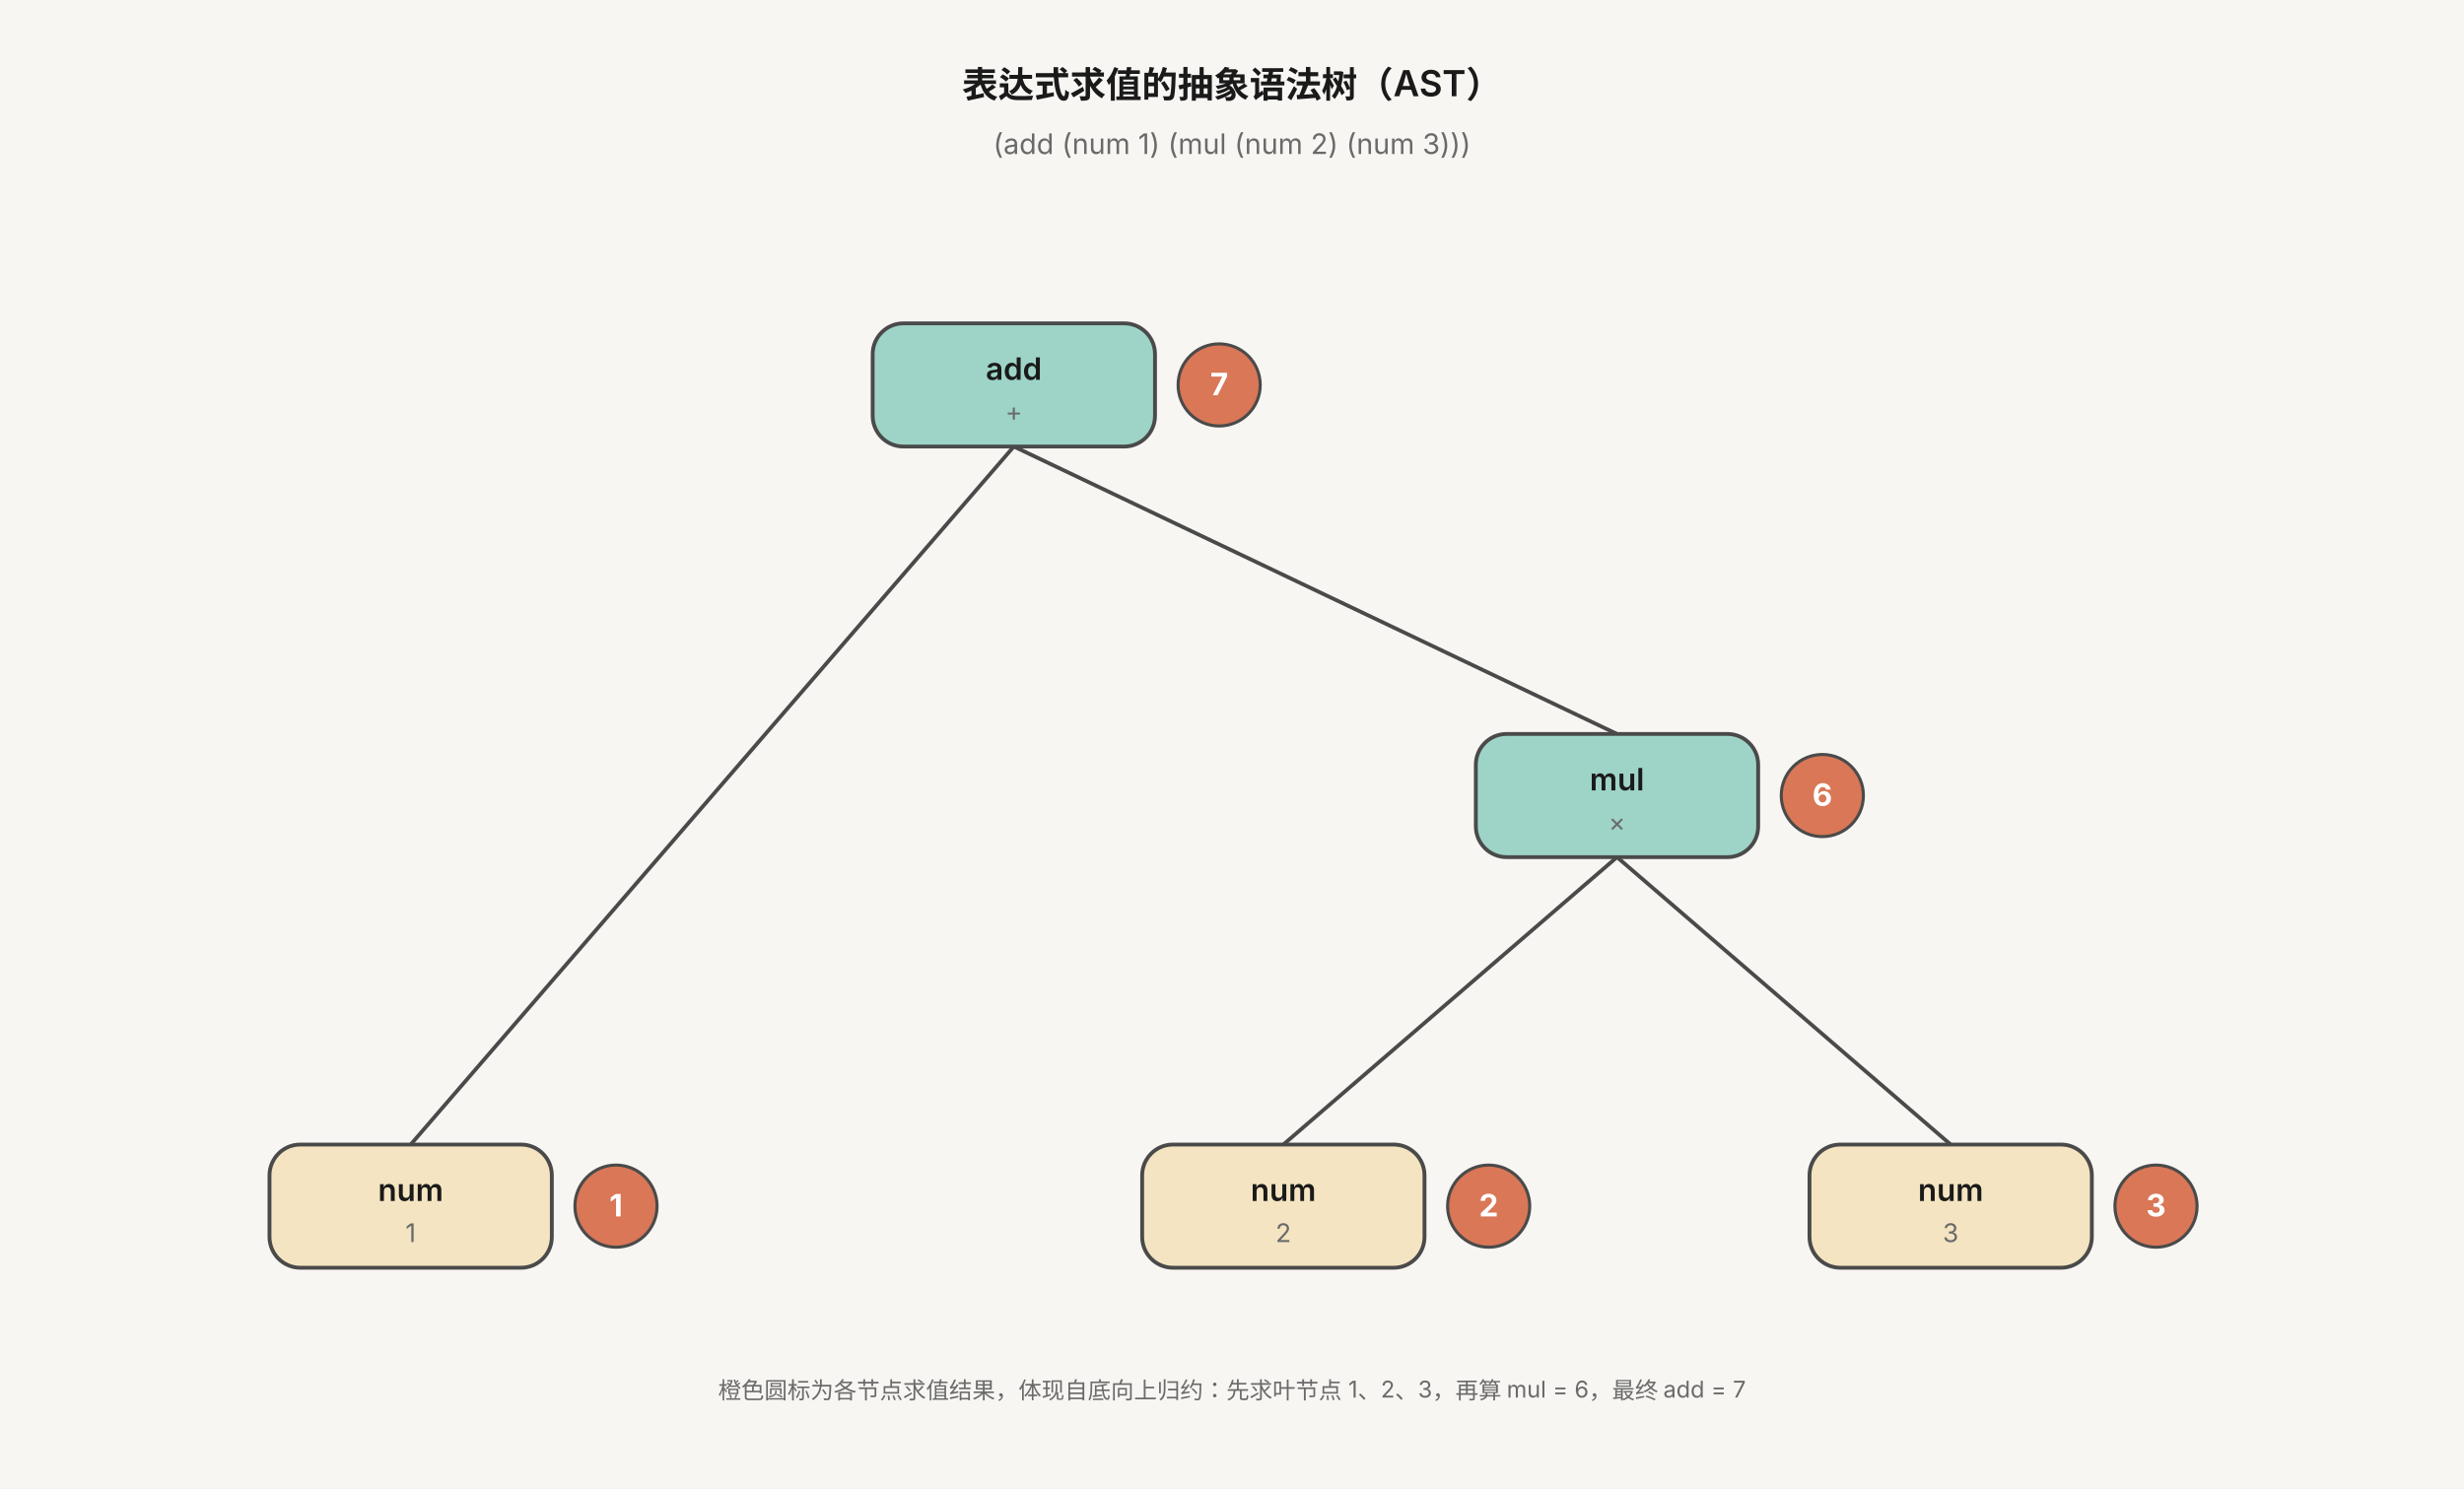
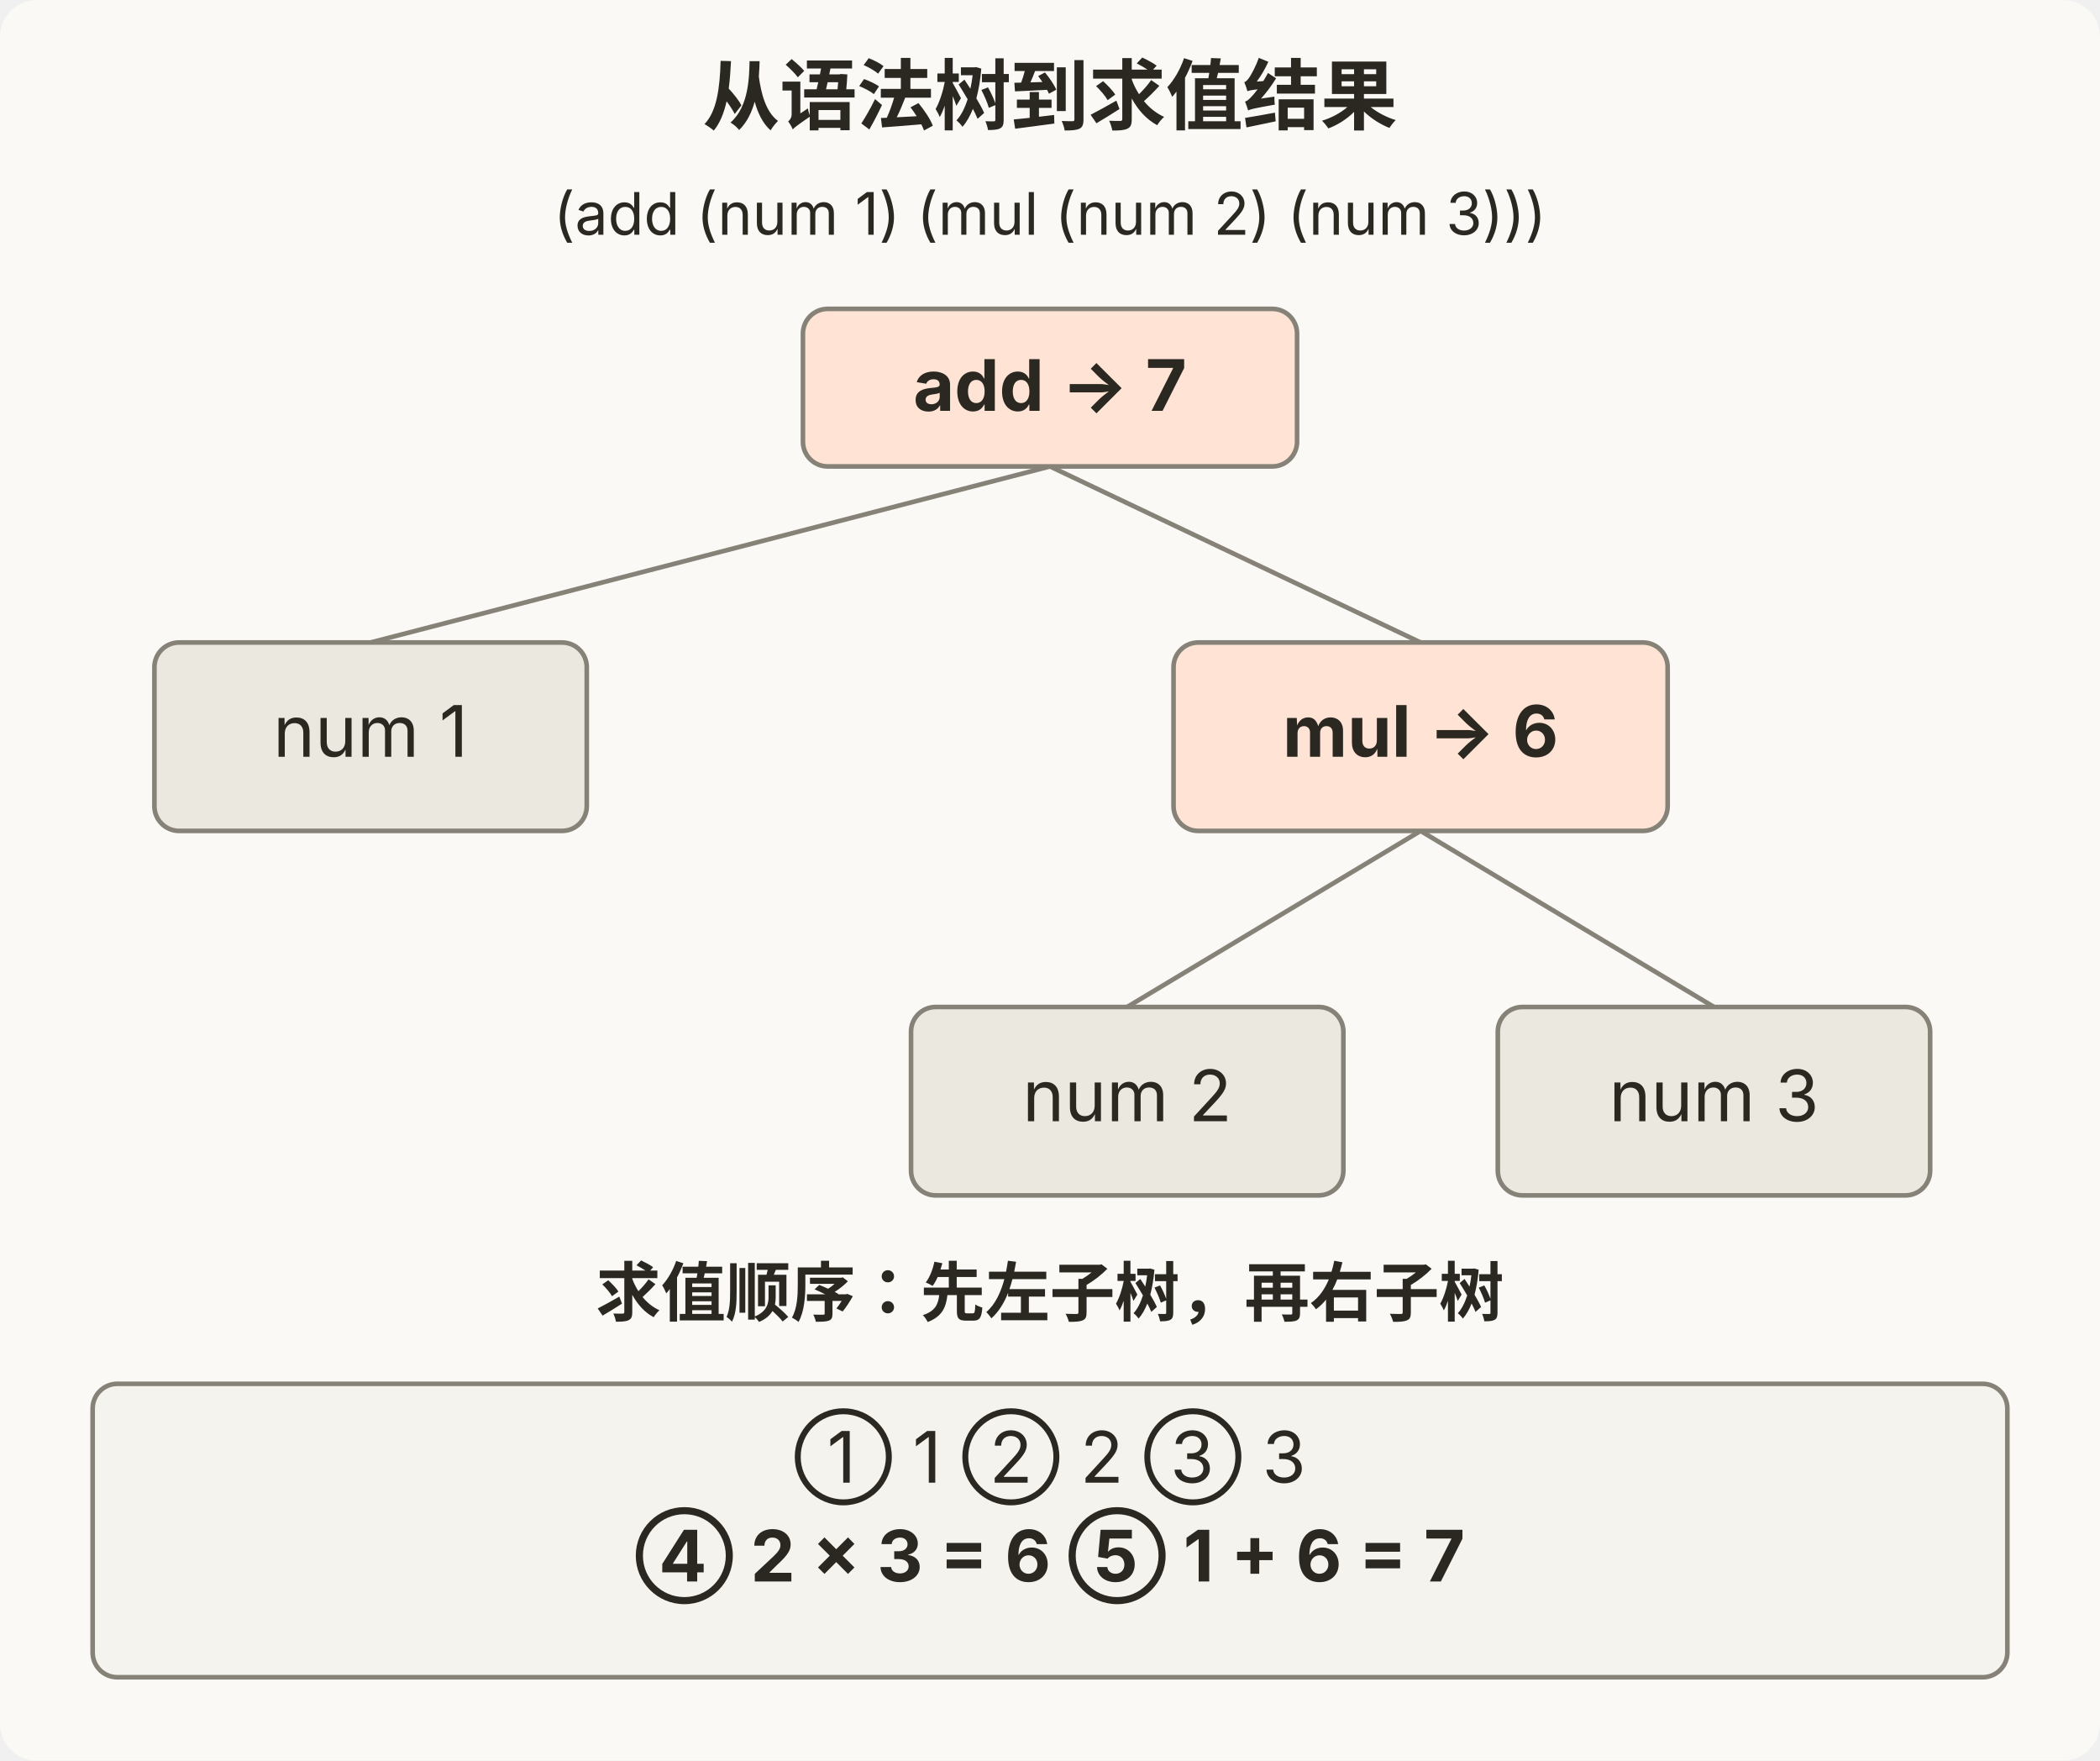
- <svg xmlns="http://www.w3.org/2000/svg" viewBox="0 0 960 580" font-family="&quot;PingFang SC&quot;, &quot;Microsoft YaHei&quot;, -apple-system, BlinkMacSystemFont, &quot;Segoe UI&quot;, sans-serif">
-   <rect x="0" y="0" width="960" height="580" fill="#f8f6f3" />
-   <text x="480" y="38" text-anchor="middle" font-size="14" font-weight="600" fill="#1a1a1a">表达式求值的抽象语法树（AST）</text>
-   <text x="480" y="60" text-anchor="middle" font-size="11" fill="#6a6a6a">(add (num 1) (mul (num 2) (num 3)))</text>
-   <g stroke="#4a4a4a" stroke-width="1.5" fill="none">
-     <line x1="395" y1="174" x2="630" y2="286" />
-     <line x1="395" y1="174" x2="160" y2="446" />
-     <line x1="630" y1="334" x2="500" y2="446" />
-     <line x1="630" y1="334" x2="760" y2="446" />
+ <svg xmlns="http://www.w3.org/2000/svg" viewBox="0 0 680 570" role="img" aria-labelledby="t d">
+   <defs>
+     <marker id="a" viewBox="0 0 10 10" refX="9" refY="5" markerWidth="6" markerHeight="6" orient="auto">
+       <path d="M0 0L10 5L0 10Z" fill="#A8532D" />
+     </marker>
+   </defs>
+   <rect width="680" height="570" rx="12" fill="#FAF9F6" />
+   <g font-family="Inter, PingFang SC, Microsoft YaHei, system-ui, sans-serif" fill="#2A2820">
+     <text x="340" y="40" text-anchor="middle" font-size="25" font-weight="bold">从语法树到求值结果</text>
+     <text x="340" y="76" text-anchor="middle" font-size="19">(add (num 1) (mul (num 2) (num 3)))</text>
+     <path d="M340 151L120 208 M340 151L460 208 M460 269L365 326 M460 269L555 326" fill="none" stroke="#878278" stroke-width="1.5" />
+     <rect x="260" y="100" width="160" height="51" rx="8" fill="#FFE4D6" stroke="#878278" stroke-width="1.5" />
+     <text x="340" y="133" text-anchor="middle" font-size="23" font-weight="bold">add → 7</text>
+     <rect x="50" y="208" width="140" height="61" rx="8" fill="#EBE8E0" stroke="#878278" stroke-width="1.5" />
+     <text x="120" y="245" text-anchor="middle" font-size="23">num 1</text>
+     <rect x="380" y="208" width="160" height="61" rx="8" fill="#FFE4D6" stroke="#878278" stroke-width="1.5" />
+     <text x="460" y="245" text-anchor="middle" font-size="23" font-weight="bold">mul → 6</text>
+     <rect x="295" y="326" width="140" height="61" rx="8" fill="#EBE8E0" stroke="#878278" stroke-width="1.5" />
+     <text x="365" y="363" text-anchor="middle" font-size="23">num 2</text>
+     <rect x="485" y="326" width="140" height="61" rx="8" fill="#EBE8E0" stroke="#878278" stroke-width="1.5" />
+     <text x="555" y="363" text-anchor="middle" font-size="23">num 3</text>
+     <text x="340" y="426" text-anchor="middle" font-size="21" font-weight="bold">求值顺序：先左子树，再右子树</text>
+     <rect x="30" y="448" width="620" height="95" rx="8" fill="#F5F3EE" stroke="#878278" stroke-width="1.5" />
+     <text x="340" y="480" text-anchor="middle" font-size="23">① 1    ② 2    ③ 3</text>
+     <text x="340" y="512" text-anchor="middle" font-size="23" font-weight="bold">④ 2 × 3 = 6    ⑤ 1 + 6 = 7</text>
  </g>
-   <rect x="340" y="126" width="110" height="48" rx="12" fill="#9dd4c7" stroke="#4a4a4a" stroke-width="1.5" />
-   <text x="395" y="148" text-anchor="middle" font-size="12" font-weight="600" fill="#1a1a1a">add</text>
-   <text x="395" y="164" text-anchor="middle" font-size="10" fill="#6a6a6a">+</text>
-   <rect x="575" y="286" width="110" height="48" rx="12" fill="#9dd4c7" stroke="#4a4a4a" stroke-width="1.5" />
-   <text x="630" y="308" text-anchor="middle" font-size="12" font-weight="600" fill="#1a1a1a">mul</text>
-   <text x="630" y="324" text-anchor="middle" font-size="10" fill="#6a6a6a">×</text>
-   <rect x="105" y="446" width="110" height="48" rx="12" fill="#f4e4c1" stroke="#4a4a4a" stroke-width="1.5" />
-   <text x="160" y="468" text-anchor="middle" font-size="12" font-weight="600" fill="#1a1a1a">num</text>
-   <text x="160" y="484" text-anchor="middle" font-size="10" fill="#6a6a6a">1</text>
-   <rect x="445" y="446" width="110" height="48" rx="12" fill="#f4e4c1" stroke="#4a4a4a" stroke-width="1.5" />
-   <text x="500" y="468" text-anchor="middle" font-size="12" font-weight="600" fill="#1a1a1a">num</text>
-   <text x="500" y="484" text-anchor="middle" font-size="10" fill="#6a6a6a">2</text>
-   <rect x="705" y="446" width="110" height="48" rx="12" fill="#f4e4c1" stroke="#4a4a4a" stroke-width="1.5" />
-   <text x="760" y="468" text-anchor="middle" font-size="12" font-weight="600" fill="#1a1a1a">num</text>
-   <text x="760" y="484" text-anchor="middle" font-size="10" fill="#6a6a6a">3</text>
-   <g>
-     <circle cx="475" cy="150" r="16" fill="#d97757" stroke="#4a4a4a" stroke-width="1.2" />
-     <text x="475" y="154" text-anchor="middle" font-size="12" font-weight="700" fill="#ffffff">7</text>
-     <circle cx="710" cy="310" r="16" fill="#d97757" stroke="#4a4a4a" stroke-width="1.2" />
-     <text x="710" y="314" text-anchor="middle" font-size="12" font-weight="700" fill="#ffffff">6</text>
-     <circle cx="240" cy="470" r="16" fill="#d97757" stroke="#4a4a4a" stroke-width="1.2" />
-     <text x="240" y="474" text-anchor="middle" font-size="12" font-weight="700" fill="#ffffff">1</text>
-     <circle cx="580" cy="470" r="16" fill="#d97757" stroke="#4a4a4a" stroke-width="1.2" />
-     <text x="580" y="474" text-anchor="middle" font-size="12" font-weight="700" fill="#ffffff">2</text>
-     <circle cx="840" cy="470" r="16" fill="#d97757" stroke="#4a4a4a" stroke-width="1.2" />
-     <text x="840" y="474" text-anchor="middle" font-size="12" font-weight="700" fill="#ffffff">3</text>
-   </g>
-   <text x="480" y="545" text-anchor="middle" font-size="9" fill="#6a6a6a">橙色圆标为各节点求值结果，体现自底向上归约：先求叶节点 1、2、3，再算 mul = 6，最终 add = 7</text>
</svg>
